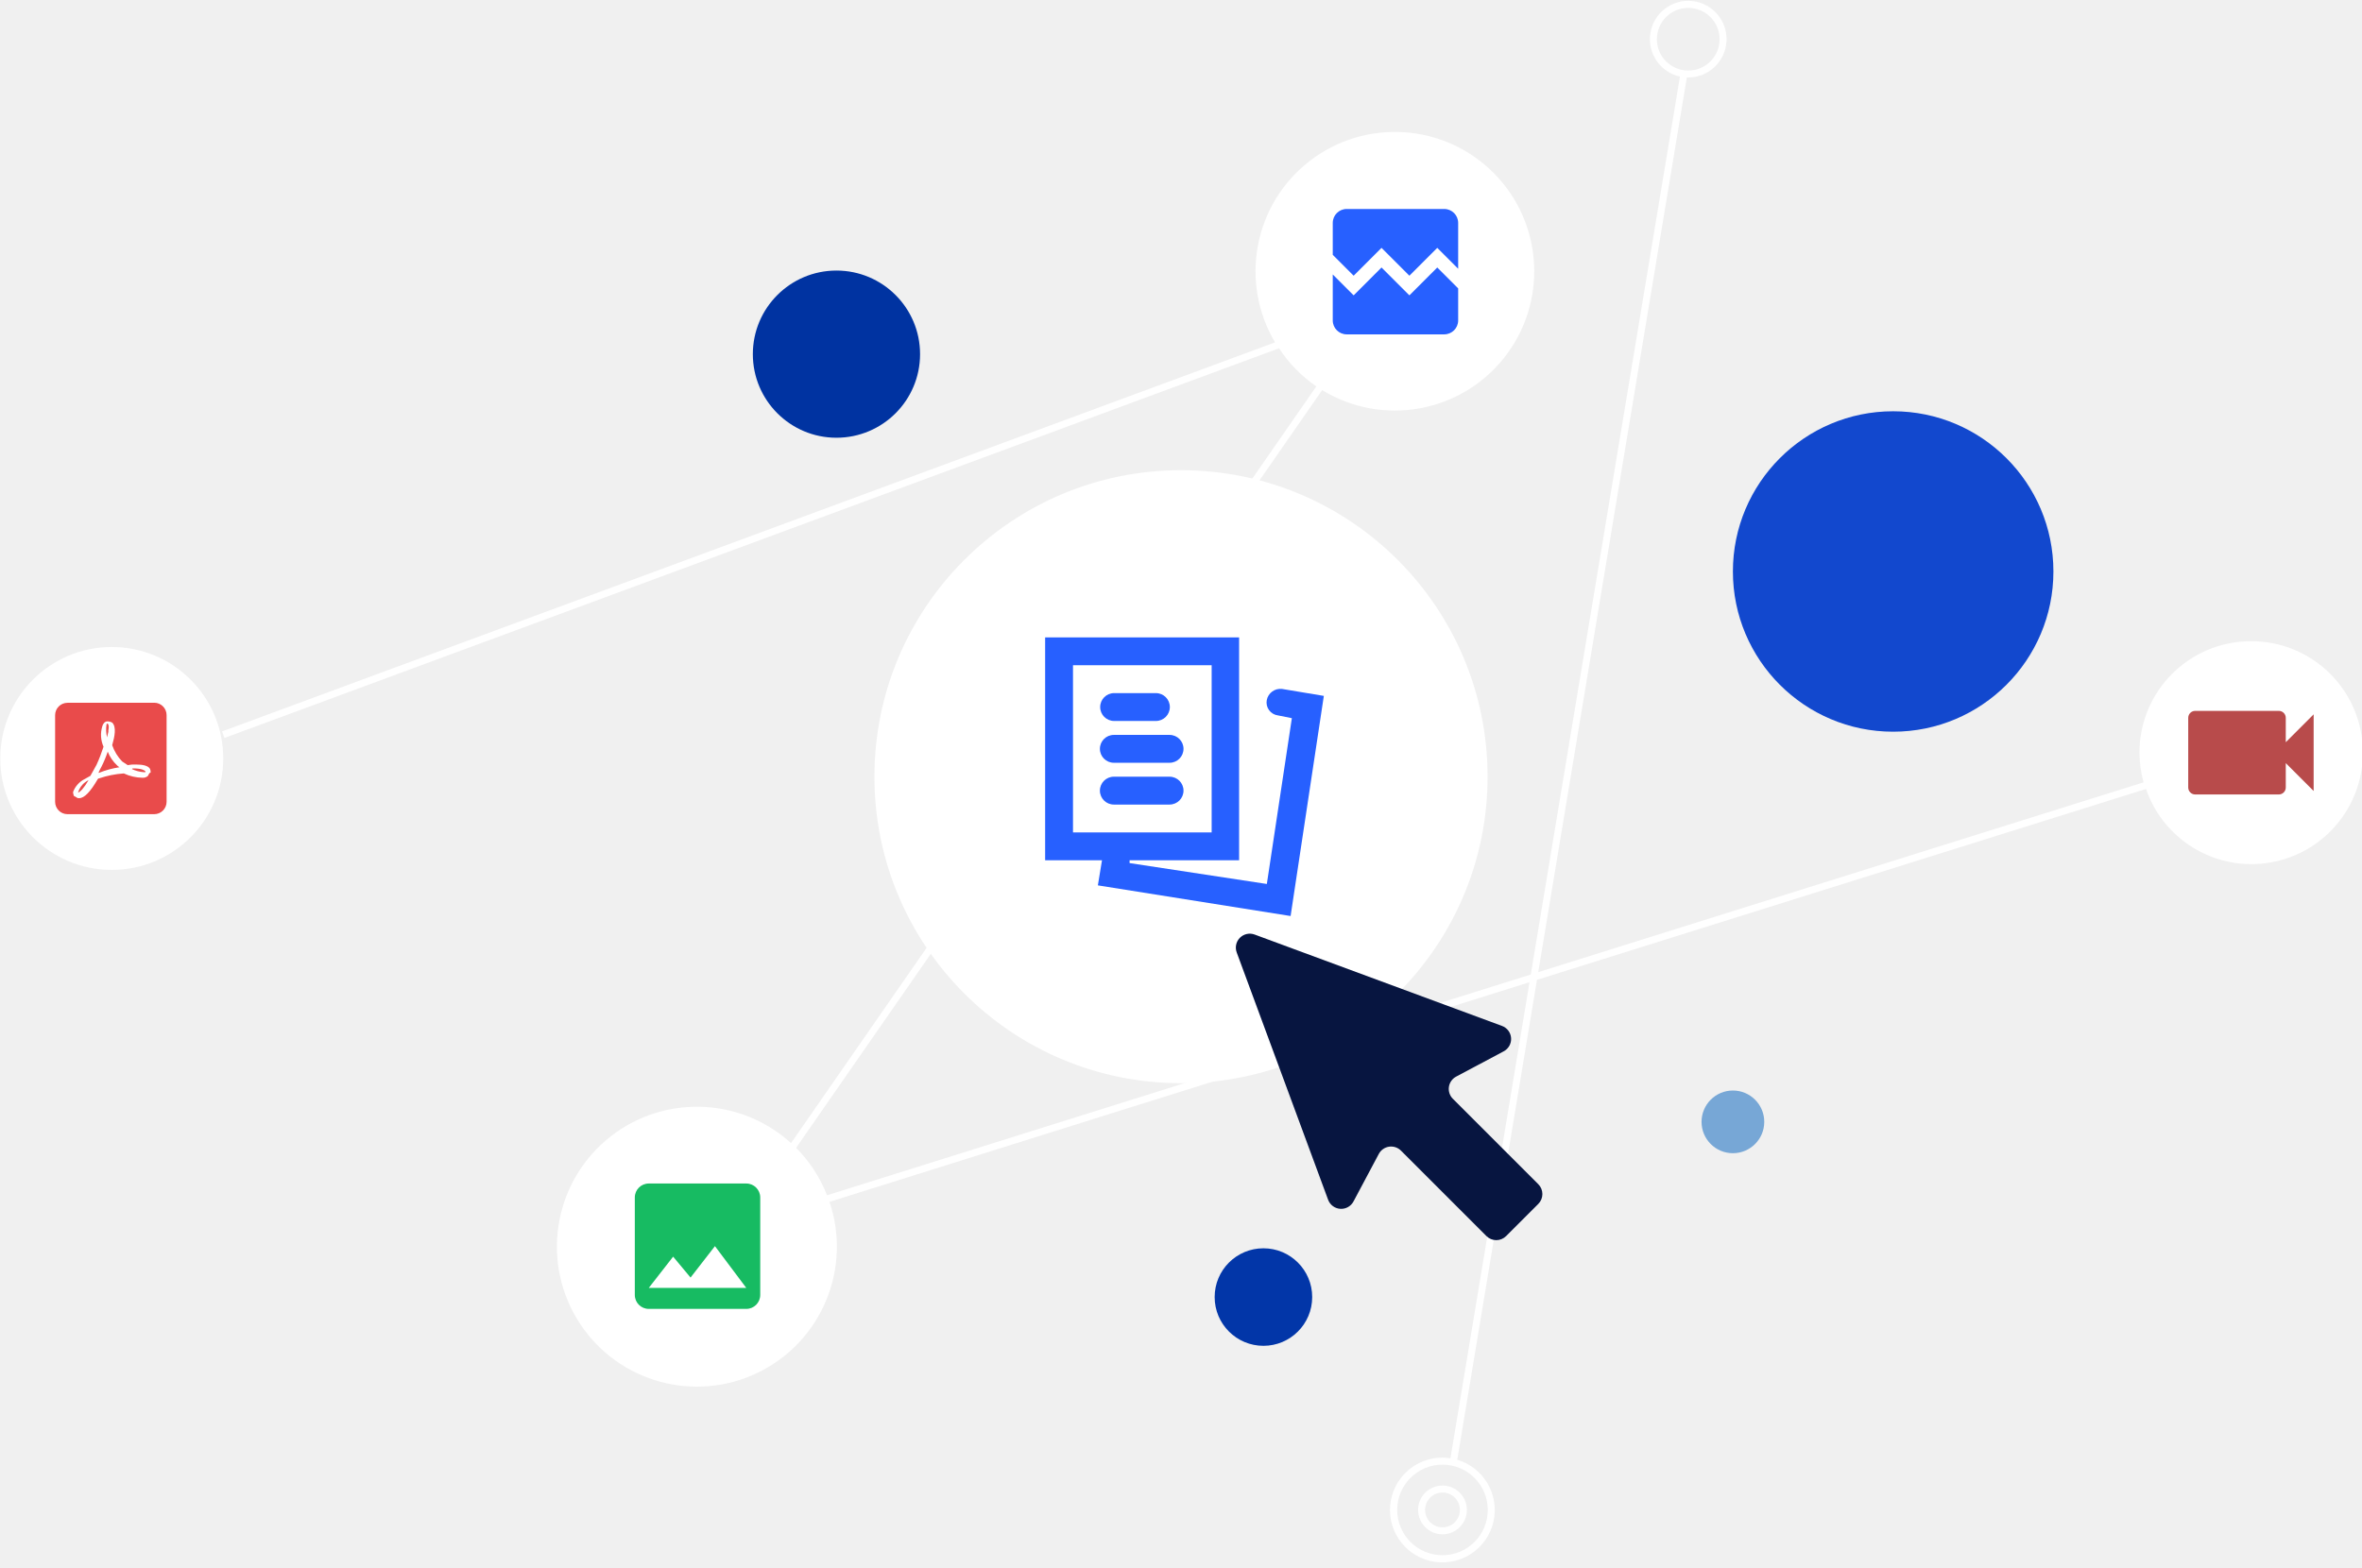
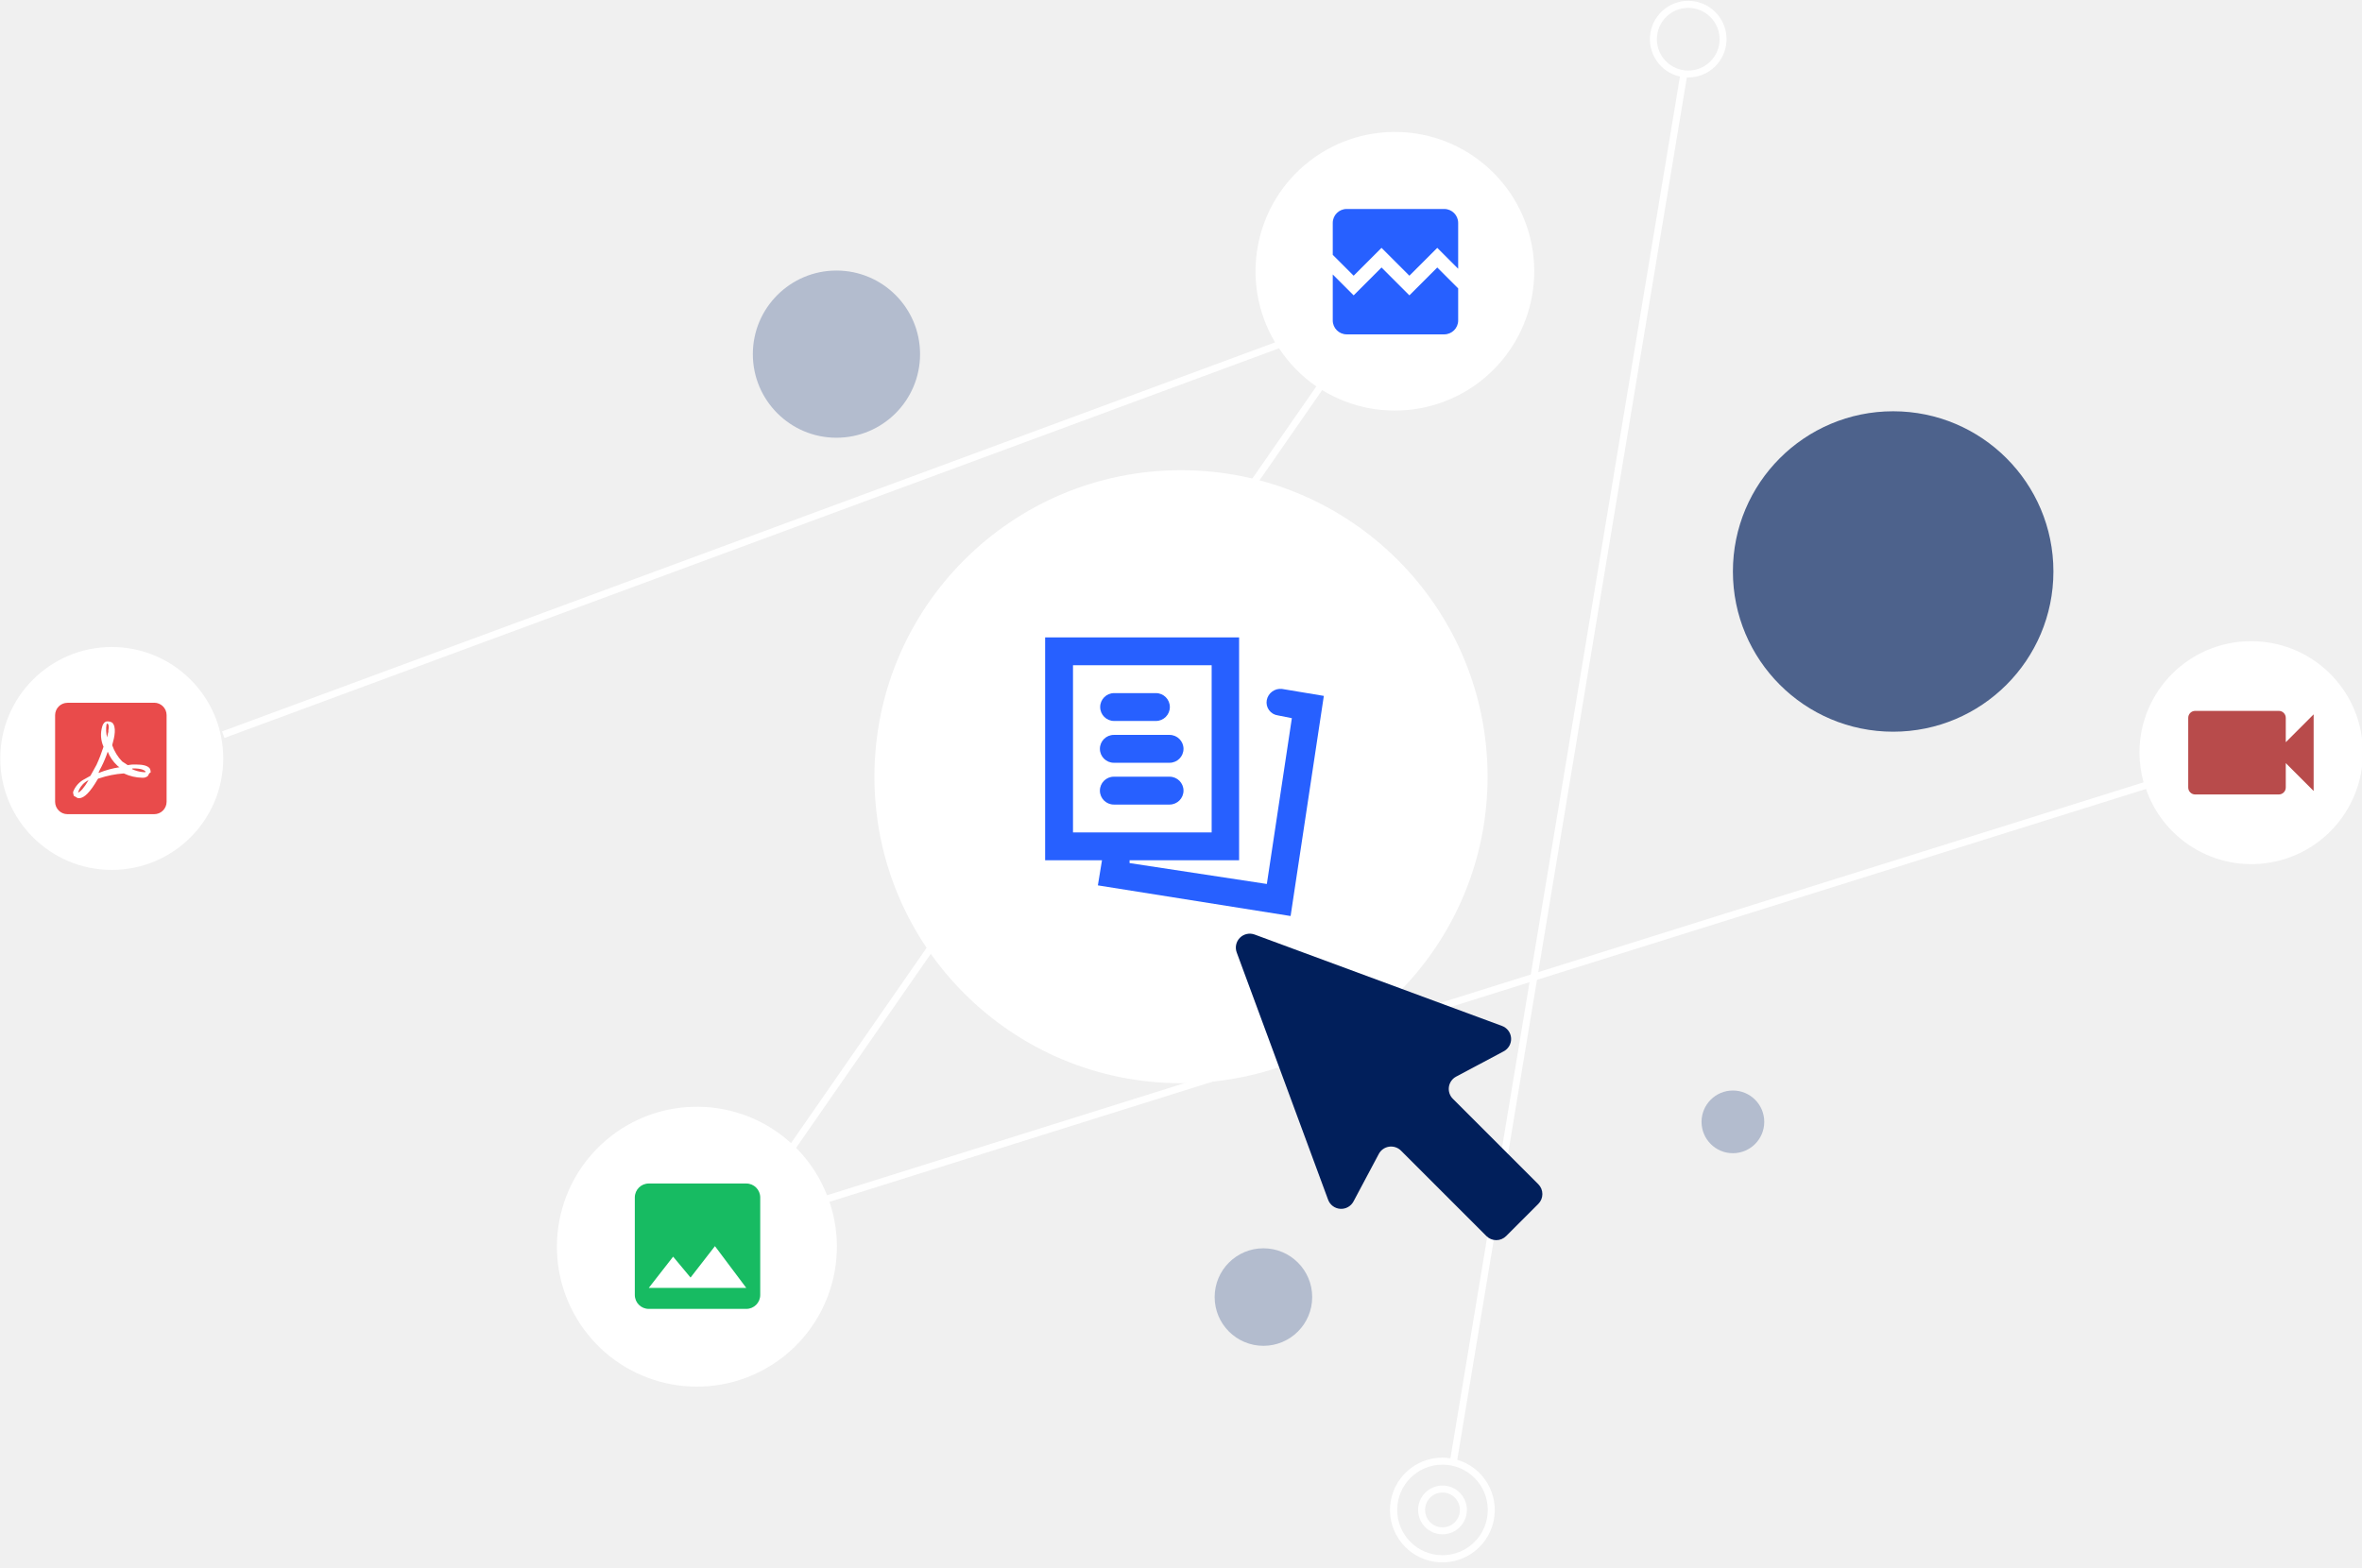
<svg xmlns="http://www.w3.org/2000/svg" id="drag-and-drop" viewBox="0 0 339 225">
  <defs>
-     <style>.cls-1{fill:none;}.cls-2{fill:#fff;}.cls-3{fill:#0033a1;}.cls-4{fill:#77a7d6;}.cls-5{fill:#2760ff;}.cls-6{fill:#1248ce;}.cls-7{fill:#0236a8;}.cls-8{clip-path:url(#clip-path);}.cls-9{clip-path:url(#clip-path-2);}.cls-10{fill:#b84b4b;}.cls-11{clip-path:url(#clip-path-3);}.cls-12{fill:#17bb62;}.cls-13{clip-path:url(#clip-path-4);}.cls-14{fill:#e94b4b;}.cls-15{fill:#071540;}</style>
+     <style>.cls-1{fill:none;}.cls-2{fill:#fff;}.cls-3{fill:#b3bcce;}.cls-4{fill:#b3bcce;}.cls-5{fill:#2760ff;}.cls-6{fill:#4d628c;}.cls-7{fill:#b3bcce;}.cls-8{clip-path:url(#clip-path);}.cls-9{clip-path:url(#clip-path-2);}.cls-10{fill:#b84b4b;}.cls-11{clip-path:url(#clip-path-3);}.cls-12{fill:#17bb62;}.cls-13{clip-path:url(#clip-path-4);}.cls-14{fill:#e94b4b;}.cls-15{fill:#011F5B;}</style>
    <clipPath id="clip-path">
      <path class="cls-1" d="M206.28,38.4l3,3V46a2,2,0,0,1-2,2h-14a2,2,0,0,1-2-2V39.4l3,3,4-4,4,4m7-10.41v6.59l-3-3-4,4-4-4-4,4-3-3V32a2,2,0,0,1,2-2h14a2,2,0,0,1,2,2" />
    </clipPath>
    <clipPath id="clip-path-2">
      <path class="cls-1" d="M328.06,106.55v-3.5a1,1,0,0,0-1-1h-12a1,1,0,0,0-1,1v10a1,1,0,0,0,1,1h12a1,1,0,0,0,1-1v-3.5l4,4v-11Z" />
    </clipPath>
    <clipPath id="clip-path-3">
      <path class="cls-1" d="M96.61,180.4l2.5,3,3.5-4.51,4.5,6h-14Zm12.5,5.5v-14a2,2,0,0,0-2-2h-14a2,2,0,0,0-2,2v14a2,2,0,0,0,2,2h14A2,2,0,0,0,109.11,185.9Z" />
    </clipPath>
    <clipPath id="clip-path-4">
      <path class="cls-1" d="M15.37,105.86c.09-.36.09-.53.18-.8v-.18c.09-.53.09-.8-.09-1h-.09l-.08.09A4.72,4.72,0,0,0,15.37,105.86ZM12.71,112a2,2,0,0,0-.45.27,2.77,2.77,0,0,0-1.06,1.51C11.55,113.68,12.09,113.06,12.71,112Zm8.09-1.33c-.09-.09-.45-.36-1.69-.36-.09,0-.09,0-.18.09a4.69,4.69,0,0,0,1.69.45h.18c.09,0,.09,0,.09-.09Zm1.33-9.78H9.69a1.78,1.78,0,0,0-1.78,1.78V115.1a1.78,1.78,0,0,0,1.78,1.78H22.13a1.78,1.78,0,0,0,1.78-1.78V102.66A1.78,1.78,0,0,0,22.13,100.88Zm-.89,10.49a1.07,1.07,0,0,1-.8.27,6.49,6.49,0,0,1-2.67-.62,14.05,14.05,0,0,0-3.55.71c-.09,0-.09,0-.18.09-1.07,1.86-1.95,2.75-2.67,2.75-.17,0-.26,0-.35-.09l-.45-.26v-.09a1.09,1.09,0,0,1-.08-.45,3.39,3.39,0,0,1,1.68-1.86c.18-.09.45-.27.8-.45.27-.44.54-1,.89-1.6a24.25,24.25,0,0,0,1-2.58,4.18,4.18,0,0,1-.18-2.93c.09-.36.36-.71.71-.71h.18a1.28,1.28,0,0,1,.54.18c.62.62.35,2,0,3.2V107a6.37,6.37,0,0,0,1.42,2.31l.8.53a5,5,0,0,1,1.15-.09c1.07,0,1.78.18,2.05.62a1.14,1.14,0,0,1,.09.54C21.42,110.93,21.33,111.19,21.24,111.37Zm-5.78-3.47a16.19,16.19,0,0,1-.89,2.14,9,9,0,0,0-.44.89h.09a13.12,13.12,0,0,1,2.93-.8,1.18,1.18,0,0,1-.35-.27A5.39,5.39,0,0,1,15.46,107.9Z" />
    </clipPath>
  </defs>
  <circle class="cls-2" cx="169.5" cy="111.5" r="44" />
  <circle class="cls-3" cx="120.05" cy="50.84" r="12" />
  <g id="_graph_" data-name="&lt;graph&gt;">
    <path class="cls-2" d="M323.06,92.05a16,16,0,0,0-16,16,16.17,16.17,0,0,0,.59,4.26l-86.88,27.25L242.1,11.12h.2a5.5,5.5,0,1,0-1.19-.13L219.7,139.9l-101,31.69a19.93,19.93,0,0,0-4.44-6.81L189.76,56A20,20,0,1,0,183,49.15L31.87,105l.34.94L183.57,50a20,20,0,0,0,5.35,5.47L113.53,164.1a20.09,20.09,0,1,0,5.52,8.43L219.52,141l-11.35,68.35a7.11,7.11,0,0,0-1.14-.1,7.52,7.52,0,1,0,2.12.31l11.44-68.9L308,113.26a16,16,0,1,0,15.11-21.21ZM237.8,5.63a4.5,4.5,0,1,1,4.5,4.5A4.5,4.5,0,0,1,237.8,5.63ZM213.53,216.76a6.5,6.5,0,1,1-6.5-6.5A6.5,6.5,0,0,1,213.53,216.76Z" />
    <circle class="cls-2" cx="16.04" cy="108.88" r="16" />
    <path class="cls-2" d="M203.53,216.76a3.5,3.5,0,1,0,3.5-3.5A3.5,3.5,0,0,0,203.53,216.76Zm6,0a2.5,2.5,0,1,1-2.5-2.5A2.5,2.5,0,0,1,209.53,216.76Z" />
  </g>
  <circle class="cls-4" cx="248.71" cy="161.05" r="4.5" />
  <g id="_files_" data-name="&lt;files&gt;">
    <path class="cls-5" d="M184,98.9a2,2,0,0,0-2.19,1.6,1.87,1.87,0,0,0,1.6,2.2l2,.4-3.59,23.8-19.7-3v-.4h15.72v-32H150v32h8.16l-.59,3.6,27.66,4.4L190,99.9Zm-30-3.4h19.9v24h-19.9Z" />
    <path class="cls-5" d="M167.86,105.5h-8a2,2,0,0,0,0,4h8a2,2,0,0,0,0-4Z" />
    <path class="cls-5" d="M167.86,111.5h-8a2,2,0,0,0,0,4h8a2,2,0,0,0,0-4Z" />
    <path class="cls-5" d="M159.9,103.5h6a2,2,0,0,0,0-4h-6a2,2,0,0,0,0,4Z" />
  </g>
  <circle class="cls-6" cx="271.71" cy="82.04" r="23" />
  <circle class="cls-7" cx="181.33" cy="186.2" r="7" />
  <g id="_timeseries_" data-name="&lt;timeseries&gt;">
    <g class="cls-8">
      <rect class="cls-5" x="186.28" y="24.98" width="28" height="28" />
    </g>
  </g>
  <g id="_video_" data-name="&lt;video&gt;">
    <g class="cls-9">
      <rect class="cls-10" x="309.06" y="97.05" width="28" height="22" />
    </g>
  </g>
  <g id="_image_" data-name="&lt;image&gt;">
    <g class="cls-11">
      <rect class="cls-12" x="86.11" y="164.9" width="28" height="28" />
    </g>
  </g>
  <g id="_acrobat_" data-name="&lt;acrobat&gt;">
    <g class="cls-13">
      <rect class="cls-14" x="2.91" y="95.88" width="26" height="26" />
    </g>
  </g>
  <path id="cursor" class="cls-15" d="M215.55,147.27l-35.48-13.11a2,2,0,0,0-2.57,2.58l13.11,35.48a2,2,0,0,0,3.65.25l3.62-6.8a2,2,0,0,1,3.2-.48l12.25,12.25a2,2,0,0,0,2.84,0l4.61-4.61a2,2,0,0,0,0-2.83l-12.26-12.26a2,2,0,0,1,.48-3.19l6.8-3.62A2,2,0,0,0,215.55,147.27Z" />
</svg>
